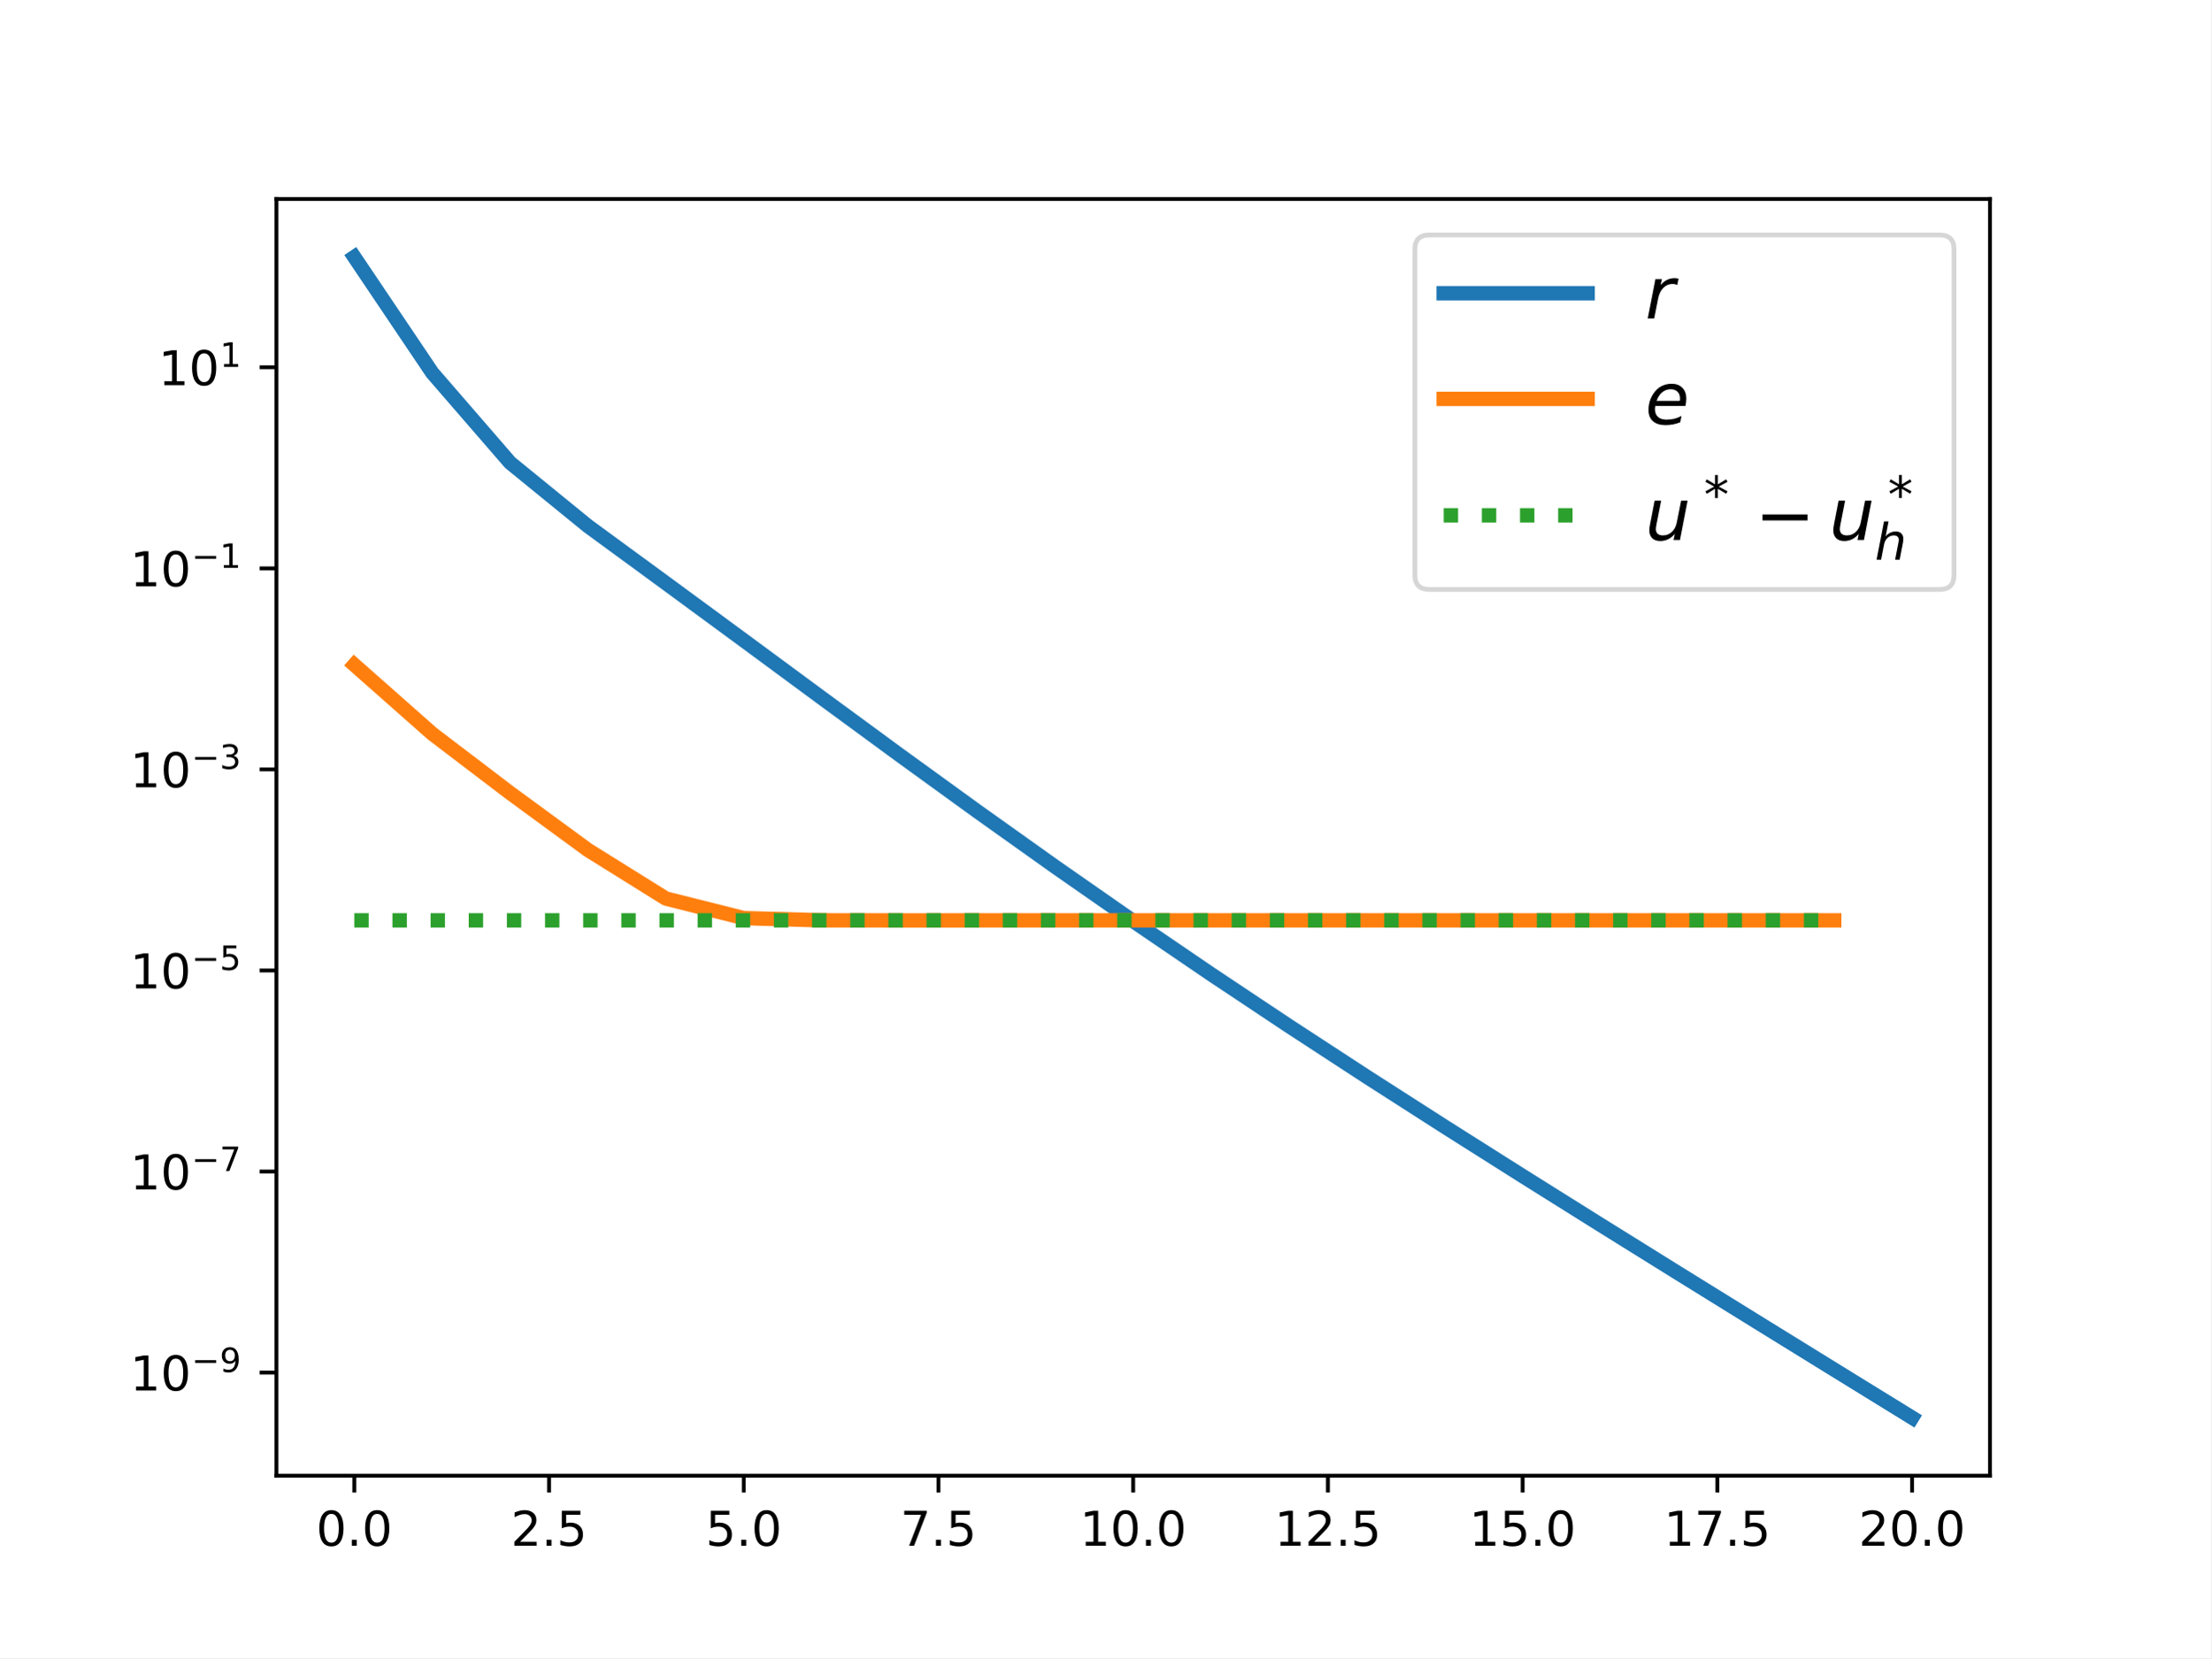
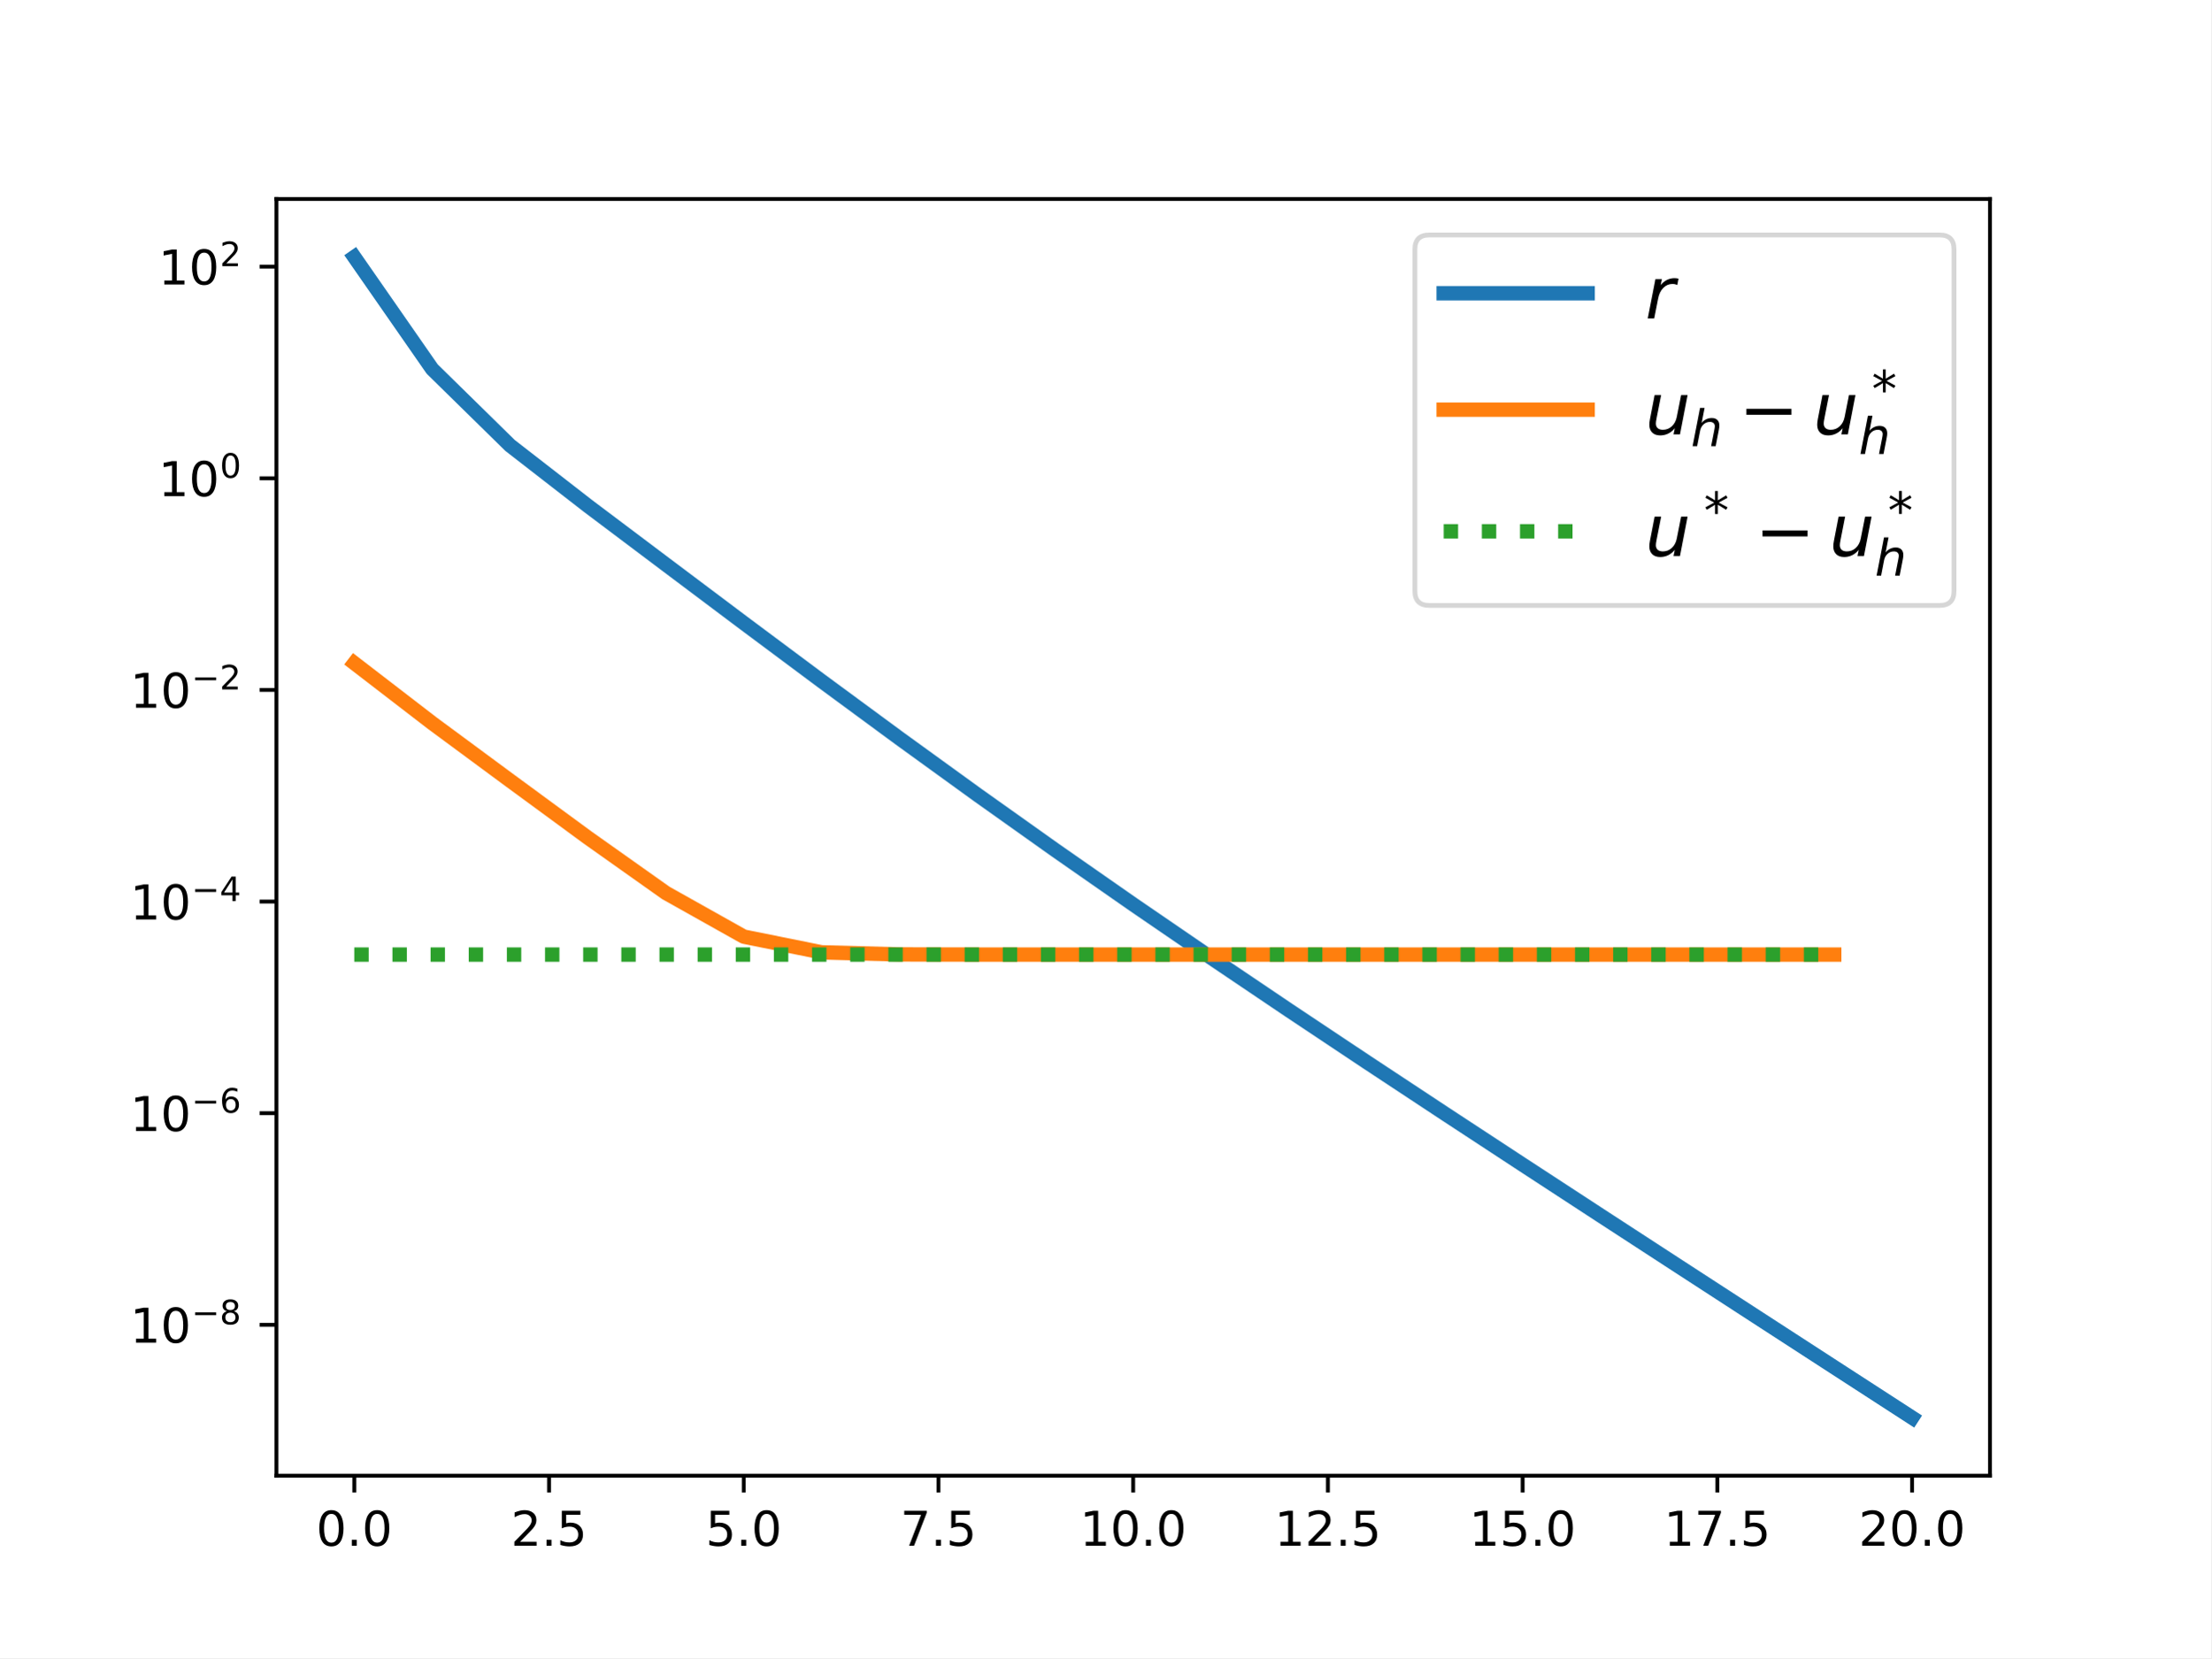
<svg xmlns="http://www.w3.org/2000/svg" xmlns:xlink="http://www.w3.org/1999/xlink" width="460.8pt" height="345.6pt" viewBox="0 0 460.8 345.6" version="1.1">
  <defs>
    <style type="text/css">*{stroke-linejoin: round; stroke-linecap: butt}</style>
  </defs>
  <g id="figure_1">
    <g id="patch_1">
      <path d="M 0 345.6  L 460.8 345.6  L 460.8 0  L 0 0  z " style="fill: #ffffff" />
    </g>
    <g id="axes_1">
      <g id="patch_2">
        <path d="M 57.6 307.584  L 414.72 307.584  L 414.72 41.472  L 57.6 41.472  z " style="fill: #ffffff" />
      </g>
      <g id="matplotlib.axis_1">
        <g id="xtick_1">
          <g id="line2d_1">
            <defs>
-               <path id="md89defa00d" d="M 0 0  L 0 3.5  " style="stroke: #000000; stroke-width: 0.8" />
+               <path id="meef0079700" d="M 0 0  L 0 3.5  " style="stroke: #000000; stroke-width: 0.8" />
            </defs>
            <g>
-               <use xlink:href="#md89defa00d" x="73.833" y="307.584" style="stroke: #000000; stroke-width: 0.8" />
+               <use xlink:href="#meef0079700" x="73.833" y="307.584" style="stroke: #000000; stroke-width: 0.8" />
            </g>
          </g>
          <g id="text_1">
            <g transform="translate(65.88116 322.1824) scale(0.1 -0.1)">
              <defs>
                <path id="DejaVuSans-30" d="M 2034 4250  Q 1547 4250 1301 3770  Q 1056 3291 1056 2328  Q 1056 1369 1301 889  Q 1547 409 2034 409  Q 2525 409 2770 889  Q 3016 1369 3016 2328  Q 3016 3291 2770 3770  Q 2525 4250 2034 4250  z M 2034 4750  Q 2819 4750 3233 4129  Q 3647 3509 3647 2328  Q 3647 1150 3233 529  Q 2819 -91 2034 -91  Q 1250 -91 836 529  Q 422 1150 422 2328  Q 422 3509 836 4129  Q 1250 4750 2034 4750  z " transform="scale(0.015625)" />
                <path id="DejaVuSans-2e" d="M 684 794  L 1344 794  L 1344 0  L 684 0  L 684 794  z " transform="scale(0.015625)" />
              </defs>
              <use xlink:href="#DejaVuSans-30" />
              <use xlink:href="#DejaVuSans-2e" transform="translate(63.62305 0)" />
              <use xlink:href="#DejaVuSans-30" transform="translate(95.41016 0)" />
            </g>
          </g>
        </g>
        <g id="xtick_2">
          <g id="line2d_2">
            <g>
-               <use xlink:href="#md89defa00d" x="114.415" y="307.584" style="stroke: #000000; stroke-width: 0.8" />
+               <use xlink:href="#meef0079700" x="114.415" y="307.584" style="stroke: #000000; stroke-width: 0.8" />
            </g>
          </g>
          <g id="text_2">
            <g transform="translate(106.463 322.1824) scale(0.1 -0.1)">
              <defs>
                <path id="DejaVuSans-32" d="M 1228 531  L 3431 531  L 3431 0  L 469 0  L 469 531  Q 828 903 1448 1529  Q 2069 2156 2228 2338  Q 2531 2678 2651 2914  Q 2772 3150 2772 3378  Q 2772 3750 2511 3984  Q 2250 4219 1831 4219  Q 1534 4219 1204 4116  Q 875 4013 500 3803  L 500 4441  Q 881 4594 1212 4672  Q 1544 4750 1819 4750  Q 2544 4750 2975 4387  Q 3406 4025 3406 3419  Q 3406 3131 3298 2873  Q 3191 2616 2906 2266  Q 2828 2175 2409 1742  Q 1991 1309 1228 531  z " transform="scale(0.015625)" />
                <path id="DejaVuSans-35" d="M 691 4666  L 3169 4666  L 3169 4134  L 1269 4134  L 1269 2991  Q 1406 3038 1543 3061  Q 1681 3084 1819 3084  Q 2600 3084 3056 2656  Q 3513 2228 3513 1497  Q 3513 744 3044 326  Q 2575 -91 1722 -91  Q 1428 -91 1123 -41  Q 819 9 494 109  L 494 744  Q 775 591 1075 516  Q 1375 441 1709 441  Q 2250 441 2565 725  Q 2881 1009 2881 1497  Q 2881 1984 2565 2268  Q 2250 2553 1709 2553  Q 1456 2553 1204 2497  Q 953 2441 691 2322  L 691 4666  z " transform="scale(0.015625)" />
              </defs>
              <use xlink:href="#DejaVuSans-32" />
              <use xlink:href="#DejaVuSans-2e" transform="translate(63.62305 0)" />
              <use xlink:href="#DejaVuSans-35" transform="translate(95.41016 0)" />
            </g>
          </g>
        </g>
        <g id="xtick_3">
          <g id="line2d_3">
            <g>
-               <use xlink:href="#md89defa00d" x="154.996" y="307.584" style="stroke: #000000; stroke-width: 0.8" />
+               <use xlink:href="#meef0079700" x="154.996" y="307.584" style="stroke: #000000; stroke-width: 0.8" />
            </g>
          </g>
          <g id="text_3">
            <g transform="translate(147.0448 322.1824) scale(0.1 -0.1)">
              <use xlink:href="#DejaVuSans-35" />
              <use xlink:href="#DejaVuSans-2e" transform="translate(63.62305 0)" />
              <use xlink:href="#DejaVuSans-30" transform="translate(95.41016 0)" />
            </g>
          </g>
        </g>
        <g id="xtick_4">
          <g id="line2d_4">
            <g>
-               <use xlink:href="#md89defa00d" x="195.578" y="307.584" style="stroke: #000000; stroke-width: 0.8" />
+               <use xlink:href="#meef0079700" x="195.578" y="307.584" style="stroke: #000000; stroke-width: 0.8" />
            </g>
          </g>
          <g id="text_4">
            <g transform="translate(187.6266 322.1824) scale(0.1 -0.1)">
              <defs>
                <path id="DejaVuSans-37" d="M 525 4666  L 3525 4666  L 3525 4397  L 1831 0  L 1172 0  L 2766 4134  L 525 4134  L 525 4666  z " transform="scale(0.015625)" />
              </defs>
              <use xlink:href="#DejaVuSans-37" />
              <use xlink:href="#DejaVuSans-2e" transform="translate(63.62305 0)" />
              <use xlink:href="#DejaVuSans-35" transform="translate(95.41016 0)" />
            </g>
          </g>
        </g>
        <g id="xtick_5">
          <g id="line2d_5">
            <g>
-               <use xlink:href="#md89defa00d" x="236.16" y="307.584" style="stroke: #000000; stroke-width: 0.8" />
+               <use xlink:href="#meef0079700" x="236.16" y="307.584" style="stroke: #000000; stroke-width: 0.8" />
            </g>
          </g>
          <g id="text_5">
            <g transform="translate(225.0272 322.1824) scale(0.1 -0.1)">
              <defs>
                <path id="DejaVuSans-31" d="M 794 531  L 1825 531  L 1825 4091  L 703 3866  L 703 4441  L 1819 4666  L 2450 4666  L 2450 531  L 3481 531  L 3481 0  L 794 0  L 794 531  z " transform="scale(0.015625)" />
              </defs>
              <use xlink:href="#DejaVuSans-31" />
              <use xlink:href="#DejaVuSans-30" transform="translate(63.62305 0)" />
              <use xlink:href="#DejaVuSans-2e" transform="translate(127.2461 0)" />
              <use xlink:href="#DejaVuSans-30" transform="translate(159.0332 0)" />
            </g>
          </g>
        </g>
        <g id="xtick_6">
          <g id="line2d_6">
            <g>
-               <use xlink:href="#md89defa00d" x="276.742" y="307.584" style="stroke: #000000; stroke-width: 0.8" />
+               <use xlink:href="#meef0079700" x="276.742" y="307.584" style="stroke: #000000; stroke-width: 0.8" />
            </g>
          </g>
          <g id="text_6">
            <g transform="translate(265.609 322.1824) scale(0.1 -0.1)">
              <use xlink:href="#DejaVuSans-31" />
              <use xlink:href="#DejaVuSans-32" transform="translate(63.62305 0)" />
              <use xlink:href="#DejaVuSans-2e" transform="translate(127.2461 0)" />
              <use xlink:href="#DejaVuSans-35" transform="translate(159.0332 0)" />
            </g>
          </g>
        </g>
        <g id="xtick_7">
          <g id="line2d_7">
            <g>
-               <use xlink:href="#md89defa00d" x="317.324" y="307.584" style="stroke: #000000; stroke-width: 0.8" />
+               <use xlink:href="#meef0079700" x="317.324" y="307.584" style="stroke: #000000; stroke-width: 0.8" />
            </g>
          </g>
          <g id="text_7">
            <g transform="translate(306.1908 322.1824) scale(0.1 -0.1)">
              <use xlink:href="#DejaVuSans-31" />
              <use xlink:href="#DejaVuSans-35" transform="translate(63.62305 0)" />
              <use xlink:href="#DejaVuSans-2e" transform="translate(127.2461 0)" />
              <use xlink:href="#DejaVuSans-30" transform="translate(159.0332 0)" />
            </g>
          </g>
        </g>
        <g id="xtick_8">
          <g id="line2d_8">
            <g>
-               <use xlink:href="#md89defa00d" x="357.905" y="307.584" style="stroke: #000000; stroke-width: 0.8" />
+               <use xlink:href="#meef0079700" x="357.905" y="307.584" style="stroke: #000000; stroke-width: 0.8" />
            </g>
          </g>
          <g id="text_8">
            <g transform="translate(346.7726 322.1824) scale(0.1 -0.1)">
              <use xlink:href="#DejaVuSans-31" />
              <use xlink:href="#DejaVuSans-37" transform="translate(63.62305 0)" />
              <use xlink:href="#DejaVuSans-2e" transform="translate(127.2461 0)" />
              <use xlink:href="#DejaVuSans-35" transform="translate(159.0332 0)" />
            </g>
          </g>
        </g>
        <g id="xtick_9">
          <g id="line2d_9">
            <g>
-               <use xlink:href="#md89defa00d" x="398.487" y="307.584" style="stroke: #000000; stroke-width: 0.8" />
+               <use xlink:href="#meef0079700" x="398.487" y="307.584" style="stroke: #000000; stroke-width: 0.8" />
            </g>
          </g>
          <g id="text_9">
            <g transform="translate(387.3545 322.1824) scale(0.1 -0.1)">
              <use xlink:href="#DejaVuSans-32" />
              <use xlink:href="#DejaVuSans-30" transform="translate(63.62305 0)" />
              <use xlink:href="#DejaVuSans-2e" transform="translate(127.2461 0)" />
              <use xlink:href="#DejaVuSans-30" transform="translate(159.0332 0)" />
            </g>
          </g>
        </g>
      </g>
      <g id="matplotlib.axis_2">
        <g id="ytick_1">
          <g id="line2d_10">
            <defs>
-               <path id="mae59433e46" d="M 0 0  L -3.5 0  " style="stroke: #000000; stroke-width: 0.8" />
+               <path id="m592cb20086" d="M 0 0  L -3.5 0  " style="stroke: #000000; stroke-width: 0.8" />
            </defs>
            <g>
-               <use xlink:href="#mae59433e46" x="57.6" y="286.098" style="stroke: #000000; stroke-width: 0.8" />
+               <use xlink:href="#m592cb20086" x="57.6" y="276.135" style="stroke: #000000; stroke-width: 0.8" />
            </g>
          </g>
          <g id="text_10">
-             <g transform="translate(27.1 289.8971) scale(0.1 -0.1)">
+             <g transform="translate(27.1 279.9341) scale(0.1 -0.1)">
              <defs>
                <path id="DejaVuSans-2212" d="M 678 2272  L 4684 2272  L 4684 1741  L 678 1741  L 678 2272  z " transform="scale(0.015625)" />
-                 <path id="DejaVuSans-39" d="M 703 97  L 703 672  Q 941 559 1184 500  Q 1428 441 1663 441  Q 2288 441 2617 861  Q 2947 1281 2994 2138  Q 2813 1869 2534 1725  Q 2256 1581 1919 1581  Q 1219 1581 811 2004  Q 403 2428 403 3163  Q 403 3881 828 4315  Q 1253 4750 1959 4750  Q 2769 4750 3195 4129  Q 3622 3509 3622 2328  Q 3622 1225 3098 567  Q 2575 -91 1691 -91  Q 1453 -91 1209 -44  Q 966 3 703 97  z M 1959 2075  Q 2384 2075 2632 2365  Q 2881 2656 2881 3163  Q 2881 3666 2632 3958  Q 2384 4250 1959 4250  Q 1534 4250 1286 3958  Q 1038 3666 1038 3163  Q 1038 2656 1286 2365  Q 1534 2075 1959 2075  z " transform="scale(0.015625)" />
+                 <path id="DejaVuSans-38" d="M 2034 2216  Q 1584 2216 1326 1975  Q 1069 1734 1069 1313  Q 1069 891 1326 650  Q 1584 409 2034 409  Q 2484 409 2743 651  Q 3003 894 3003 1313  Q 3003 1734 2745 1975  Q 2488 2216 2034 2216  z M 1403 2484  Q 997 2584 770 2862  Q 544 3141 544 3541  Q 544 4100 942 4425  Q 1341 4750 2034 4750  Q 2731 4750 3128 4425  Q 3525 4100 3525 3541  Q 3525 3141 3298 2862  Q 3072 2584 2669 2484  Q 3125 2378 3379 2068  Q 3634 1759 3634 1313  Q 3634 634 3220 271  Q 2806 -91 2034 -91  Q 1263 -91 848 271  Q 434 634 434 1313  Q 434 1759 690 2068  Q 947 2378 1403 2484  z M 1172 3481  Q 1172 3119 1398 2916  Q 1625 2713 2034 2713  Q 2441 2713 2670 2916  Q 2900 3119 2900 3481  Q 2900 3844 2670 4047  Q 2441 4250 2034 4250  Q 1625 4250 1398 4047  Q 1172 3844 1172 3481  z " transform="scale(0.015625)" />
              </defs>
              <use xlink:href="#DejaVuSans-31" transform="translate(0 0.765625)" />
              <use xlink:href="#DejaVuSans-30" transform="translate(63.62305 0.765625)" />
              <use xlink:href="#DejaVuSans-2212" transform="translate(128.2031 39.04688) scale(0.7)" />
-               <use xlink:href="#DejaVuSans-39" transform="translate(186.8555 39.04688) scale(0.7)" />
+               <use xlink:href="#DejaVuSans-38" transform="translate(186.8555 39.04688) scale(0.7)" />
            </g>
          </g>
        </g>
        <g id="ytick_2">
          <g id="line2d_11">
            <g>
-               <use xlink:href="#mae59433e46" x="57.6" y="244.188" style="stroke: #000000; stroke-width: 0.8" />
+               <use xlink:href="#m592cb20086" x="57.6" y="232.022" style="stroke: #000000; stroke-width: 0.8" />
            </g>
          </g>
          <g id="text_11">
-             <g transform="translate(27.1 247.987) scale(0.1 -0.1)">
+             <g transform="translate(27.1 235.8211) scale(0.1 -0.1)">
+               <defs>
+                 <path id="DejaVuSans-36" d="M 2113 2584  Q 1688 2584 1439 2293  Q 1191 2003 1191 1497  Q 1191 994 1439 701  Q 1688 409 2113 409  Q 2538 409 2786 701  Q 3034 994 3034 1497  Q 3034 2003 2786 2293  Q 2538 2584 2113 2584  z M 3366 4563  L 3366 3988  Q 3128 4100 2886 4159  Q 2644 4219 2406 4219  Q 1781 4219 1451 3797  Q 1122 3375 1075 2522  Q 1259 2794 1537 2939  Q 1816 3084 2150 3084  Q 2853 3084 3261 2657  Q 3669 2231 3669 1497  Q 3669 778 3244 343  Q 2819 -91 2113 -91  Q 1303 -91 875 529  Q 447 1150 447 2328  Q 447 3434 972 4092  Q 1497 4750 2381 4750  Q 2619 4750 2861 4703  Q 3103 4656 3366 4563  z " transform="scale(0.015625)" />
+               </defs>
+               <use xlink:href="#DejaVuSans-31" transform="translate(0 0.765625)" />
+               <use xlink:href="#DejaVuSans-30" transform="translate(63.62305 0.765625)" />
+               <use xlink:href="#DejaVuSans-2212" transform="translate(128.2031 39.04688) scale(0.7)" />
+               <use xlink:href="#DejaVuSans-36" transform="translate(186.8555 39.04688) scale(0.7)" />
+             </g>
+           </g>
+         </g>
+         <g id="ytick_3">
+           <g id="line2d_12">
+             <g>
+               <use xlink:href="#m592cb20086" x="57.6" y="187.909" style="stroke: #000000; stroke-width: 0.8" />
+             </g>
+           </g>
+           <g id="text_12">
+             <g transform="translate(27.1 191.7081) scale(0.1 -0.1)">
+               <defs>
+                 <path id="DejaVuSans-34" d="M 2419 4116  L 825 1625  L 2419 1625  L 2419 4116  z M 2253 4666  L 3047 4666  L 3047 1625  L 3713 1625  L 3713 1100  L 3047 1100  L 3047 0  L 2419 0  L 2419 1100  L 313 1100  L 313 1709  L 2253 4666  z " transform="scale(0.015625)" />
+               </defs>
              <use xlink:href="#DejaVuSans-31" transform="translate(0 0.684375)" />
              <use xlink:href="#DejaVuSans-30" transform="translate(63.62305 0.684375)" />
              <use xlink:href="#DejaVuSans-2212" transform="translate(128.2031 38.96563) scale(0.7)" />
-               <use xlink:href="#DejaVuSans-37" transform="translate(186.8555 38.96563) scale(0.7)" />
-             </g>
-           </g>
-         </g>
-         <g id="ytick_3">
-           <g id="line2d_12">
-             <g>
-               <use xlink:href="#mae59433e46" x="57.6" y="202.278" style="stroke: #000000; stroke-width: 0.8" />
-             </g>
-           </g>
-           <g id="text_12">
-             <g transform="translate(27.1 206.0769) scale(0.1 -0.1)">
-               <use xlink:href="#DejaVuSans-31" transform="translate(0 0.684375)" />
-               <use xlink:href="#DejaVuSans-30" transform="translate(63.62305 0.684375)" />
-               <use xlink:href="#DejaVuSans-2212" transform="translate(128.2031 38.96563) scale(0.7)" />
-               <use xlink:href="#DejaVuSans-35" transform="translate(186.8555 38.96563) scale(0.7)" />
+               <use xlink:href="#DejaVuSans-34" transform="translate(186.8555 38.96563) scale(0.7)" />
            </g>
          </g>
        </g>
        <g id="ytick_4">
          <g id="line2d_13">
            <g>
-               <use xlink:href="#mae59433e46" x="57.6" y="160.368" style="stroke: #000000; stroke-width: 0.8" />
+               <use xlink:href="#m592cb20086" x="57.6" y="143.796" style="stroke: #000000; stroke-width: 0.8" />
            </g>
          </g>
          <g id="text_13">
-             <g transform="translate(27.1 164.1668) scale(0.1 -0.1)">
-               <defs>
-                 <path id="DejaVuSans-33" d="M 2597 2516  Q 3050 2419 3304 2112  Q 3559 1806 3559 1356  Q 3559 666 3084 287  Q 2609 -91 1734 -91  Q 1441 -91 1130 -33  Q 819 25 488 141  L 488 750  Q 750 597 1062 519  Q 1375 441 1716 441  Q 2309 441 2620 675  Q 2931 909 2931 1356  Q 2931 1769 2642 2001  Q 2353 2234 1838 2234  L 1294 2234  L 1294 2753  L 1863 2753  Q 2328 2753 2575 2939  Q 2822 3125 2822 3475  Q 2822 3834 2567 4026  Q 2313 4219 1838 4219  Q 1578 4219 1281 4162  Q 984 4106 628 3988  L 628 4550  Q 988 4650 1302 4700  Q 1616 4750 1894 4750  Q 2613 4750 3031 4423  Q 3450 4097 3450 3541  Q 3450 3153 3228 2886  Q 3006 2619 2597 2516  z " transform="scale(0.015625)" />
-               </defs>
+             <g transform="translate(27.1 147.5951) scale(0.1 -0.1)">
              <use xlink:href="#DejaVuSans-31" transform="translate(0 0.765625)" />
              <use xlink:href="#DejaVuSans-30" transform="translate(63.62305 0.765625)" />
              <use xlink:href="#DejaVuSans-2212" transform="translate(128.2031 39.04688) scale(0.7)" />
-               <use xlink:href="#DejaVuSans-33" transform="translate(186.8555 39.04688) scale(0.7)" />
+               <use xlink:href="#DejaVuSans-32" transform="translate(186.8555 39.04688) scale(0.7)" />
            </g>
          </g>
        </g>
        <g id="ytick_5">
          <g id="line2d_14">
            <g>
-               <use xlink:href="#mae59433e46" x="57.6" y="118.457" style="stroke: #000000; stroke-width: 0.8" />
+               <use xlink:href="#m592cb20086" x="57.6" y="99.683" style="stroke: #000000; stroke-width: 0.8" />
            </g>
          </g>
          <g id="text_14">
-             <g transform="translate(27.1 122.2567) scale(0.1 -0.1)">
-               <use xlink:href="#DejaVuSans-31" transform="translate(0 0.684375)" />
-               <use xlink:href="#DejaVuSans-30" transform="translate(63.62305 0.684375)" />
-               <use xlink:href="#DejaVuSans-2212" transform="translate(128.2031 38.96563) scale(0.7)" />
-               <use xlink:href="#DejaVuSans-31" transform="translate(186.8555 38.96563) scale(0.7)" />
+             <g transform="translate(33 103.4821) scale(0.1 -0.1)">
+               <use xlink:href="#DejaVuSans-31" transform="translate(0 0.765625)" />
+               <use xlink:href="#DejaVuSans-30" transform="translate(63.62305 0.765625)" />
+               <use xlink:href="#DejaVuSans-30" transform="translate(128.2031 39.04688) scale(0.7)" />
            </g>
          </g>
        </g>
        <g id="ytick_6">
          <g id="line2d_15">
            <g>
-               <use xlink:href="#mae59433e46" x="57.6" y="76.547" style="stroke: #000000; stroke-width: 0.8" />
+               <use xlink:href="#m592cb20086" x="57.6" y="55.57" style="stroke: #000000; stroke-width: 0.8" />
            </g>
          </g>
          <g id="text_15">
-             <g transform="translate(33 80.34659) scale(0.1 -0.1)">
-               <use xlink:href="#DejaVuSans-31" transform="translate(0 0.684375)" />
-               <use xlink:href="#DejaVuSans-30" transform="translate(63.62305 0.684375)" />
-               <use xlink:href="#DejaVuSans-31" transform="translate(128.2031 38.96563) scale(0.7)" />
+             <g transform="translate(33 59.36909) scale(0.1 -0.1)">
+               <use xlink:href="#DejaVuSans-31" transform="translate(0 0.765625)" />
+               <use xlink:href="#DejaVuSans-30" transform="translate(63.62305 0.765625)" />
+               <use xlink:href="#DejaVuSans-32" transform="translate(128.2031 39.04688) scale(0.7)" />
            </g>
          </g>
        </g>
      </g>
      <g id="line2d_16">
-         <path d="M 73.833 53.568  L 90.065 77.684  L 106.298 96.431  L 122.531 109.657  L 138.764 121.543  L 154.996 133.473  L 171.229 145.449  L 187.462 157.36  L 203.695 169.124  L 219.927 180.682  L 236.16 191.997  L 252.393 203.056  L 268.625 213.864  L 284.858 224.451  L 301.091 234.858  L 317.324 245.127  L 333.556 255.298  L 349.789 265.4  L 366.022 275.456  L 382.255 285.482  L 398.487 295.488  " clip-path="url(#p49bf097a66)" style="fill: none; stroke: #1f77b4; stroke-width: 3; stroke-linecap: square" />
+         <path d="M 73.833 53.568  L 90.065 76.919  L 106.298 92.846  L 122.531 105.448  L 138.764 117.664  L 154.996 129.858  L 171.229 141.96  L 187.462 153.908  L 203.695 165.661  L 219.927 177.197  L 236.16 188.515  L 252.393 199.632  L 268.625 210.58  L 284.858 221.395  L 301.091 232.111  L 317.324 242.755  L 333.556 253.351  L 349.789 263.912  L 366.022 274.451  L 382.255 284.975  L 398.487 295.488  " clip-path="url(#p3f6f29ce13)" style="fill: none; stroke: #1f77b4; stroke-width: 3; stroke-linecap: square" />
      </g>
      <g id="line2d_17">
-         <path d="M 73.833 138.567  L 90.065 152.916  L 106.298 165.277  L 122.531 177.166  L 138.764 187.286  L 154.996 191.362  L 171.229 191.821  L 187.462 191.837  L 203.695 191.833  L 219.927 191.831  L 236.16 191.83  L 252.393 191.83  L 268.625 191.83  L 284.858 191.83  L 301.091 191.83  L 317.324 191.83  L 333.556 191.83  L 349.789 191.83  L 366.022 191.83  L 382.255 191.83  " clip-path="url(#p49bf097a66)" style="fill: none; stroke: #ff7f0e; stroke-width: 3; stroke-linecap: square" />
+         <path d="M 73.833 138.22  L 90.065 150.714  L 106.298 162.705  L 122.531 174.616  L 138.764 186.117  L 154.996 195.221  L 171.229 198.5  L 187.462 198.931  L 203.695 198.967  L 219.927 198.969  L 236.16 198.969  L 252.393 198.969  L 268.625 198.969  L 284.858 198.969  L 301.091 198.969  L 317.324 198.969  L 333.556 198.969  L 349.789 198.969  L 366.022 198.969  L 382.255 198.969  " clip-path="url(#p3f6f29ce13)" style="fill: none; stroke: #ff7f0e; stroke-width: 3; stroke-linecap: square" />
      </g>
      <g id="line2d_18">
-         <path d="M 73.833 191.83  L 90.065 191.83  L 106.298 191.83  L 122.531 191.83  L 138.764 191.83  L 154.996 191.83  L 171.229 191.83  L 187.462 191.83  L 203.695 191.83  L 219.927 191.83  L 236.16 191.83  L 252.393 191.83  L 268.625 191.83  L 284.858 191.83  L 301.091 191.83  L 317.324 191.83  L 333.556 191.83  L 349.789 191.83  L 366.022 191.83  L 382.255 191.83  " clip-path="url(#p49bf097a66)" style="fill: none; stroke-dasharray: 3,4.95; stroke-dashoffset: 0; stroke: #2ca02c; stroke-width: 3" />
+         <path d="M 73.833 198.969  L 90.065 198.969  L 106.298 198.969  L 122.531 198.969  L 138.764 198.969  L 154.996 198.969  L 171.229 198.969  L 187.462 198.969  L 203.695 198.969  L 219.927 198.969  L 236.16 198.969  L 252.393 198.969  L 268.625 198.969  L 284.858 198.969  L 301.091 198.969  L 317.324 198.969  L 333.556 198.969  L 349.789 198.969  L 366.022 198.969  L 382.255 198.969  " clip-path="url(#p3f6f29ce13)" style="fill: none; stroke-dasharray: 3,4.95; stroke-dashoffset: 0; stroke: #2ca02c; stroke-width: 3" />
      </g>
      <g id="patch_3">
        <path d="M 57.6 307.584  L 57.6 41.472  " style="fill: none; stroke: #000000; stroke-width: 0.8; stroke-linejoin: miter; stroke-linecap: square" />
      </g>
      <g id="patch_4">
        <path d="M 414.72 307.584  L 414.72 41.472  " style="fill: none; stroke: #000000; stroke-width: 0.8; stroke-linejoin: miter; stroke-linecap: square" />
      </g>
      <g id="patch_5">
        <path d="M 57.6 307.584  L 414.72 307.584  " style="fill: none; stroke: #000000; stroke-width: 0.8; stroke-linejoin: miter; stroke-linecap: square" />
      </g>
      <g id="patch_6">
        <path d="M 57.6 41.472  L 414.72 41.472  " style="fill: none; stroke: #000000; stroke-width: 0.8; stroke-linejoin: miter; stroke-linecap: square" />
      </g>
      <g id="legend_1">
        <g id="patch_7">
-           <path d="M 297.87 122.856  L 404.22 122.856  Q 407.22 122.856 407.22 119.856  L 407.22 51.972  Q 407.22 48.972 404.22 48.972  L 297.87 48.972  Q 294.87 48.972 294.87 51.972  L 294.87 119.856  Q 294.87 122.856 297.87 122.856  z " style="fill: #ffffff; opacity: 0.8; stroke: #cccccc; stroke-linejoin: miter" />
+           <path d="M 297.87 126.189  L 404.22 126.189  Q 407.22 126.189 407.22 123.189  L 407.22 51.972  Q 407.22 48.972 404.22 48.972  L 297.87 48.972  Q 294.87 48.972 294.87 51.972  L 294.87 123.189  Q 294.87 126.189 297.87 126.189  z " style="fill: #ffffff; opacity: 0.8; stroke: #cccccc; stroke-linejoin: miter" />
        </g>
        <g id="line2d_19">
          <path d="M 300.87 61.12  L 315.87 61.12  L 330.87 61.12  " style="fill: none; stroke: #1f77b4; stroke-width: 3; stroke-linecap: square" />
        </g>
        <g id="text_16">
          <g transform="translate(342.87 66.36966) scale(0.15 -0.15)">
            <defs>
              <path id="DejaVuSans-Oblique-72" d="M 2853 2969  Q 2766 3016 2653 3041  Q 2541 3066 2413 3066  Q 1953 3066 1609 2717  Q 1266 2369 1153 1784  L 800 0  L 225 0  L 909 3500  L 1484 3500  L 1375 2956  Q 1603 3259 1920 3421  Q 2238 3584 2597 3584  Q 2691 3584 2781 3573  Q 2872 3563 2963 3538  L 2853 2969  z " transform="scale(0.015625)" />
            </defs>
            <use xlink:href="#DejaVuSans-Oblique-72" />
          </g>
        </g>
        <g id="line2d_20">
-           <path d="M 300.87 83.137  L 315.87 83.137  L 330.87 83.137  " style="fill: none; stroke: #ff7f0e; stroke-width: 3; stroke-linecap: square" />
+           <path d="M 300.87 85.389  L 315.87 85.389  L 330.87 85.389  " style="fill: none; stroke: #ff7f0e; stroke-width: 3; stroke-linecap: square" />
        </g>
        <g id="text_17">
-           <g transform="translate(342.87 88.38684) scale(0.15 -0.15)">
-             <defs>
-               <path id="DejaVuSans-Oblique-65" d="M 3078 2063  Q 3088 2113 3092 2166  Q 3097 2219 3097 2272  Q 3097 2653 2873 2875  Q 2650 3097 2266 3097  Q 1838 3097 1509 2826  Q 1181 2556 1013 2059  L 3078 2063  z M 3578 1613  L 903 1613  Q 884 1494 878 1425  Q 872 1356 872 1306  Q 872 872 1139 634  Q 1406 397 1894 397  Q 2269 397 2603 481  Q 2938 566 3225 728  L 3116 159  Q 2806 34 2476 -28  Q 2147 -91 1806 -91  Q 1078 -91 686 257  Q 294 606 294 1247  Q 294 1794 489 2264  Q 684 2734 1063 3103  Q 1306 3334 1642 3459  Q 1978 3584 2356 3584  Q 2950 3584 3301 3228  Q 3653 2872 3653 2272  Q 3653 2128 3634 1964  Q 3616 1800 3578 1613  z " transform="scale(0.015625)" />
-             </defs>
-             <use xlink:href="#DejaVuSans-Oblique-65" />
-           </g>
-         </g>
-         <g id="line2d_21">
-           <path d="M 300.87 107.406  L 315.87 107.406  L 330.87 107.406  " style="fill: none; stroke-dasharray: 3,4.95; stroke-dashoffset: 0; stroke: #2ca02c; stroke-width: 3" />
-         </g>
-         <g id="text_18">
-           <g transform="translate(342.87 112.6564) scale(0.15 -0.15)">
+           <g transform="translate(342.87 90.63919) scale(0.15 -0.15)">
            <defs>
              <path id="DejaVuSans-Oblique-75" d="M 428 1388  L 838 3500  L 1416 3500  L 1006 1409  Q 975 1256 961 1147  Q 947 1038 947 966  Q 947 700 1109 554  Q 1272 409 1569 409  Q 2031 409 2368 721  Q 2706 1034 2809 1563  L 3194 3500  L 3769 3500  L 3091 0  L 2516 0  L 2631 550  Q 2388 244 2052 76  Q 1716 -91 1338 -91  Q 878 -91 622 161  Q 366 413 366 863  Q 366 956 381 1097  Q 397 1238 428 1388  z " transform="scale(0.015625)" />
+               <path id="DejaVuSans-Oblique-68" d="M 3566 2113  L 3156 0  L 2578 0  L 2988 2091  Q 3016 2238 3031 2350  Q 3047 2463 3047 2528  Q 3047 2791 2881 2937  Q 2716 3084 2419 3084  Q 1956 3084 1617 2771  Q 1278 2459 1178 1941  L 800 0  L 225 0  L 1172 4863  L 1747 4863  L 1375 2950  Q 1594 3244 1934 3414  Q 2275 3584 2650 3584  Q 3113 3584 3367 3334  Q 3622 3084 3622 2631  Q 3622 2519 3608 2391  Q 3594 2263 3566 2113  z " transform="scale(0.015625)" />
              <path id="DejaVuSans-2a" d="M 3009 3897  L 1888 3291  L 3009 2681  L 2828 2375  L 1778 3009  L 1778 1831  L 1422 1831  L 1422 3009  L 372 2375  L 191 2681  L 1313 3291  L 191 3897  L 372 4206  L 1422 3572  L 1422 4750  L 1778 4750  L 1778 3572  L 2828 4206  L 3009 3897  z " transform="scale(0.015625)" />
-               <path id="DejaVuSans-Oblique-68" d="M 3566 2113  L 3156 0  L 2578 0  L 2988 2091  Q 3016 2238 3031 2350  Q 3047 2463 3047 2528  Q 3047 2791 2881 2937  Q 2716 3084 2419 3084  Q 1956 3084 1617 2771  Q 1278 2459 1178 1941  L 800 0  L 225 0  L 1172 4863  L 1747 4863  L 1375 2950  Q 1594 3244 1934 3414  Q 2275 3584 2650 3584  Q 3113 3584 3367 3334  Q 3622 3084 3622 2631  Q 3622 2519 3608 2391  Q 3594 2263 3566 2113  z " transform="scale(0.015625)" />
            </defs>
+             <use xlink:href="#DejaVuSans-Oblique-75" transform="translate(0 0.701562)" />
+             <use xlink:href="#DejaVuSans-Oblique-68" transform="translate(63.37891 -15.70469) scale(0.7)" />
+             <use xlink:href="#DejaVuSans-2212" transform="translate(129.9609 0.701562)" />
+             <use xlink:href="#DejaVuSans-Oblique-75" transform="translate(233.2324 0.701562)" />
+             <use xlink:href="#DejaVuSans-2a" transform="translate(314.7152 39.04688) scale(0.7)" />
+             <use xlink:href="#DejaVuSans-Oblique-68" transform="translate(296.6113 -26.64219) scale(0.7)" />
+           </g>
+         </g>
+         <g id="line2d_21">
+           <path d="M 300.87 110.739  L 315.87 110.739  L 330.87 110.739  " style="fill: none; stroke-dasharray: 3,4.95; stroke-dashoffset: 0; stroke: #2ca02c; stroke-width: 3" />
+         </g>
+         <g id="text_18">
+           <g transform="translate(342.87 115.9892) scale(0.15 -0.15)">
            <use xlink:href="#DejaVuSans-Oblique-75" transform="translate(0 0.701562)" />
            <use xlink:href="#DejaVuSans-2a" transform="translate(81.48275 38.98281) scale(0.7)" />
            <use xlink:href="#DejaVuSans-2212" transform="translate(152.3372 0.701562)" />
            <use xlink:href="#DejaVuSans-Oblique-75" transform="translate(255.6087 0.701562)" />
            <use xlink:href="#DejaVuSans-2a" transform="translate(337.0915 39.04688) scale(0.7)" />
            <use xlink:href="#DejaVuSans-Oblique-68" transform="translate(318.9876 -26.64219) scale(0.7)" />
          </g>
        </g>
      </g>
    </g>
  </g>
  <defs>
-     <clipPath id="p49bf097a66">
+     <clipPath id="p3f6f29ce13">
      <rect x="57.6" y="41.472" width="357.12" height="266.112" />
    </clipPath>
  </defs>
</svg>
